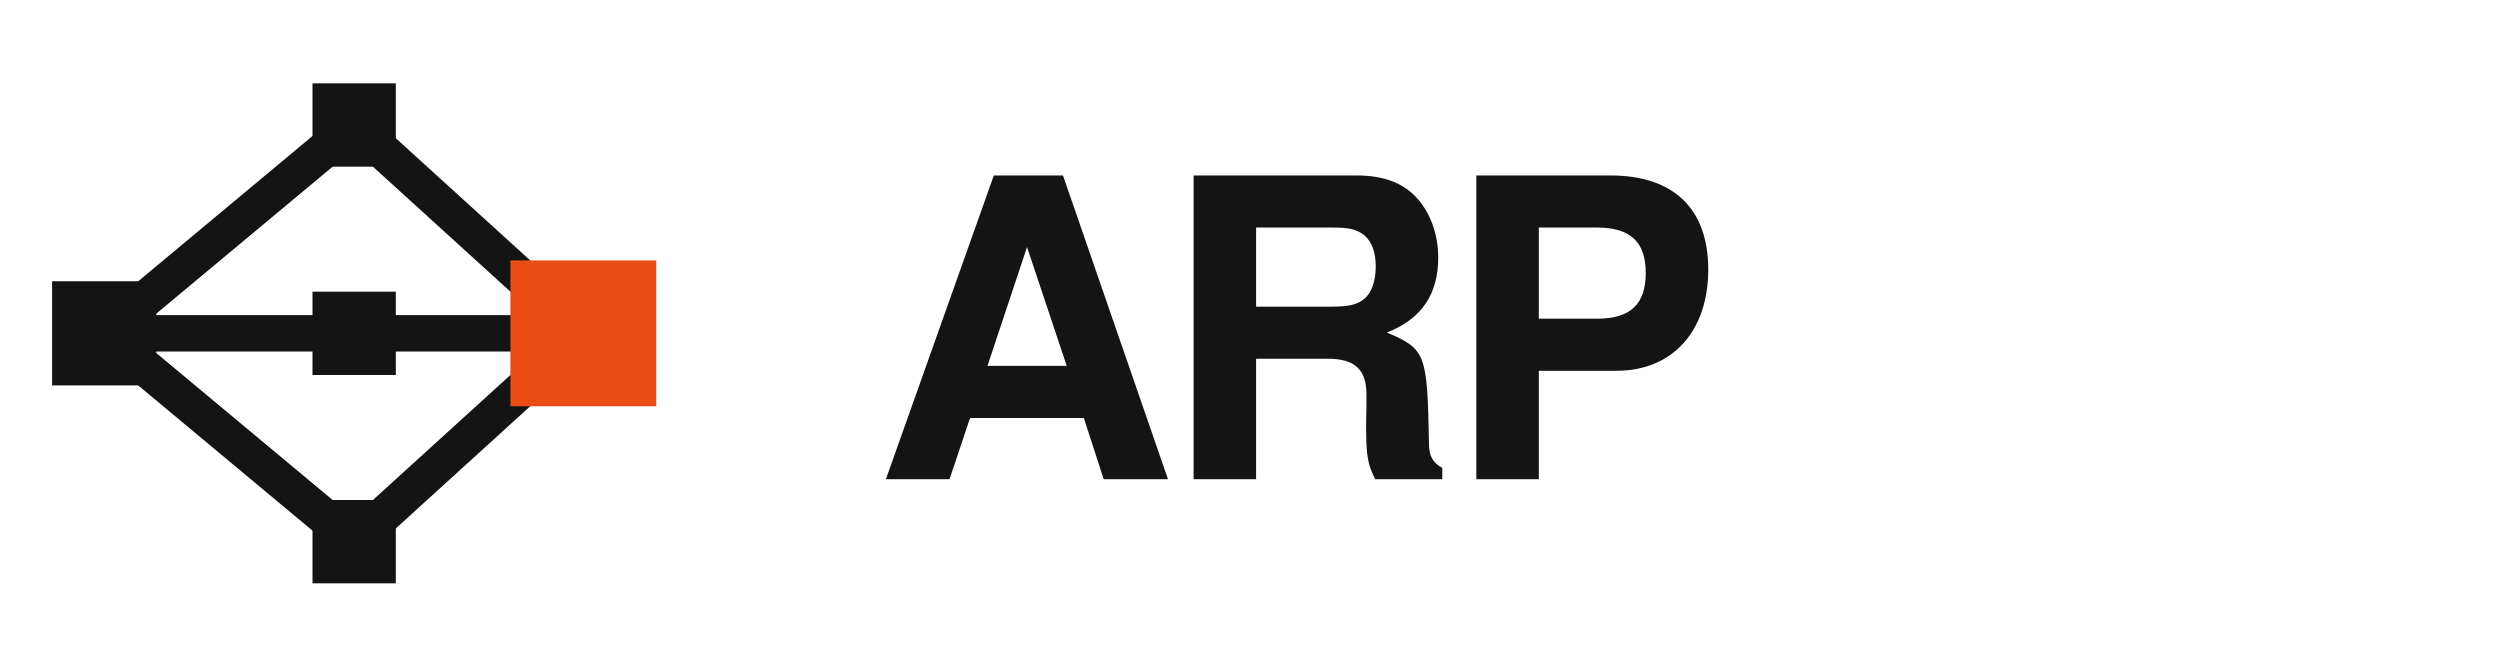
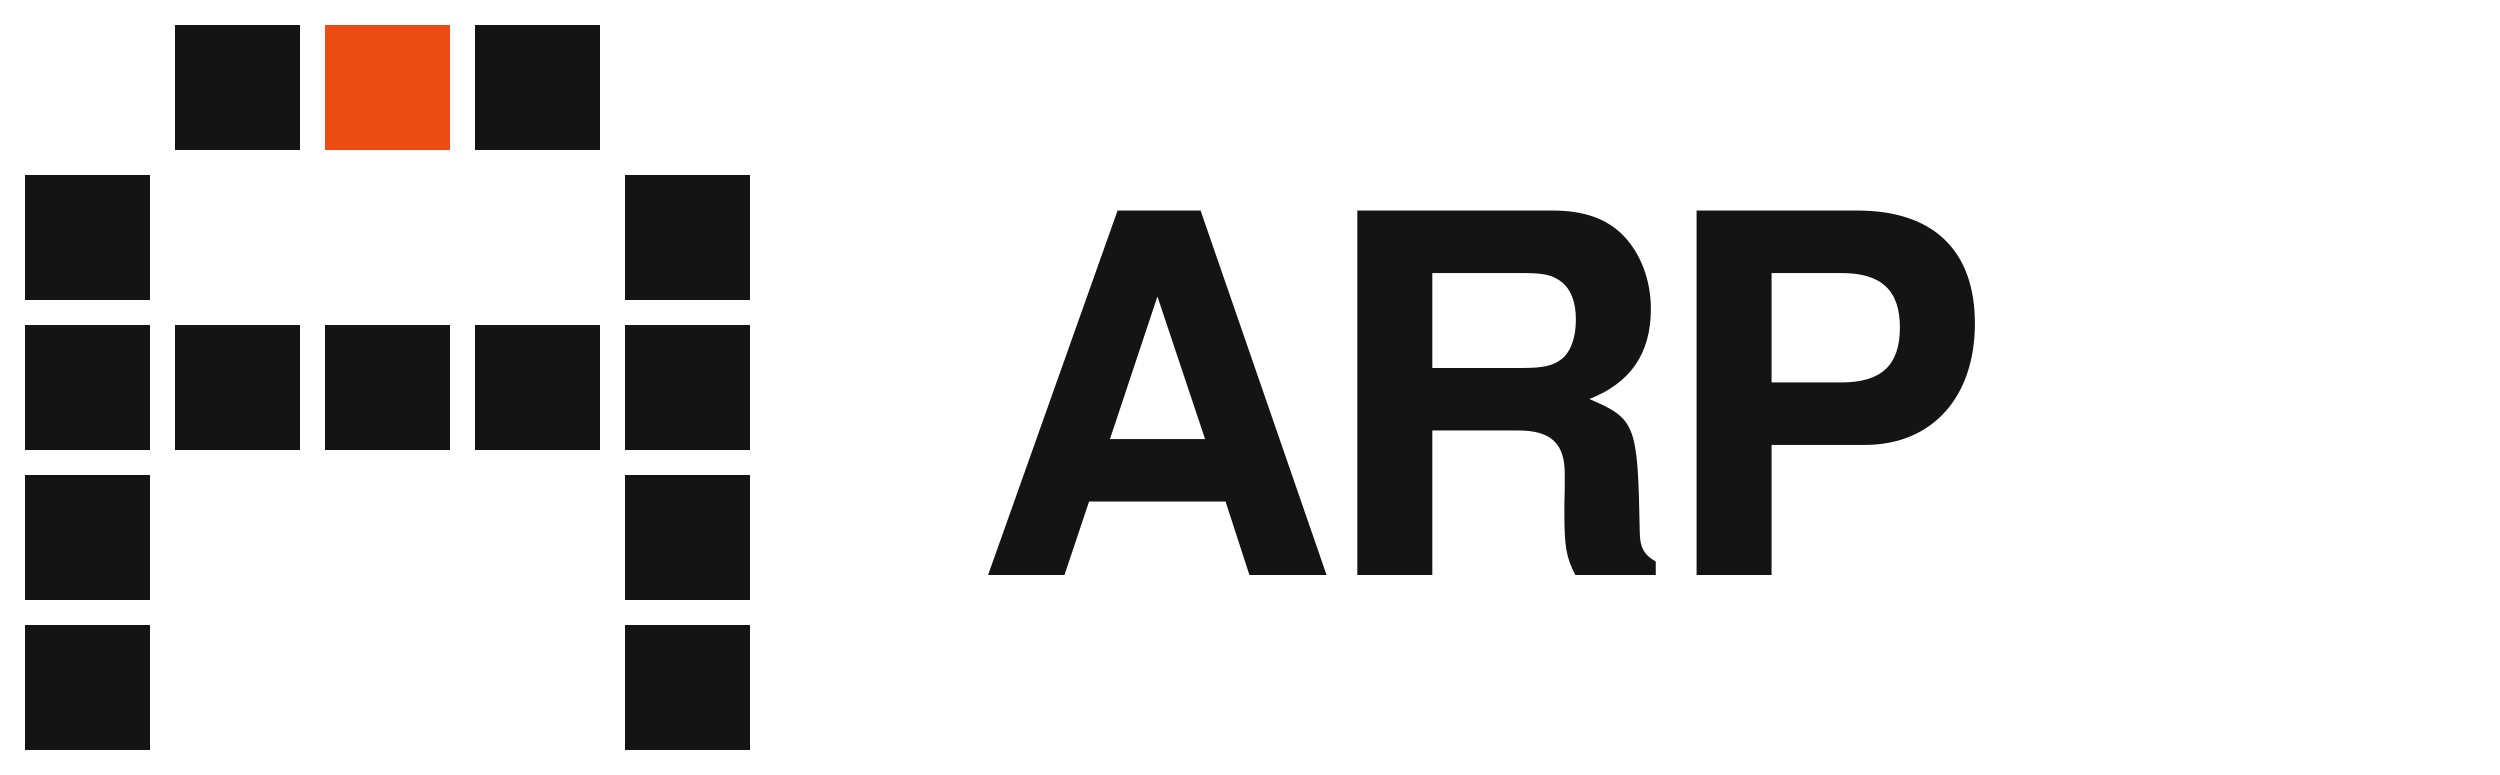
- <svg xmlns="http://www.w3.org/2000/svg" viewBox="0 0 240 64" role="img" aria-label="ARP">
-   <path d="M10 32 34 12M10 32h24M10 32l24 20M34 12l22 20M34 32h22M34 52l22-20" stroke="#141414" stroke-width="3.5" fill="none" stroke-linejoin="miter" />
-   <rect x="5" y="27" width="10" height="10" fill="#141414" />
-   <rect x="30" y="8" width="8" height="8" fill="#141414" />
-   <rect x="30" y="28" width="8" height="8" fill="#141414" />
-   <rect x="30" y="48" width="8" height="8" fill="#141414" />
-   <rect x="49" y="25" width="14" height="14" fill="#ea4c14" />
-   <text x="84" y="46" font-family="Geist, -apple-system, Helvetica, Arial, sans-serif" font-weight="700" font-size="40" letter-spacing="-1.5" fill="#141414">ARP</text>
+ <svg xmlns="http://www.w3.org/2000/svg" viewBox="0 0 200 62" role="img" aria-label="ARP">
+   <rect x="14" y="2" width="10" height="10" fill="#141414" />
+   <rect x="26" y="2" width="10" height="10" fill="#ea4c14" />
+   <rect x="38" y="2" width="10" height="10" fill="#141414" />
+   <rect x="2" y="14" width="10" height="10" fill="#141414" />
+   <rect x="50" y="14" width="10" height="10" fill="#141414" />
+   <rect x="2" y="26" width="10" height="10" fill="#141414" />
+   <rect x="14" y="26" width="10" height="10" fill="#141414" />
+   <rect x="26" y="26" width="10" height="10" fill="#141414" />
+   <rect x="38" y="26" width="10" height="10" fill="#141414" />
+   <rect x="50" y="26" width="10" height="10" fill="#141414" />
+   <rect x="2" y="38" width="10" height="10" fill="#141414" />
+   <rect x="50" y="38" width="10" height="10" fill="#141414" />
+   <rect x="2" y="50" width="10" height="10" fill="#141414" />
+   <rect x="50" y="50" width="10" height="10" fill="#141414" />
+   <text x="78" y="46" font-family="Geist, -apple-system, Helvetica, Arial, sans-serif" font-weight="700" font-size="40" letter-spacing="-1.5" fill="#141414">ARP</text>
</svg>
